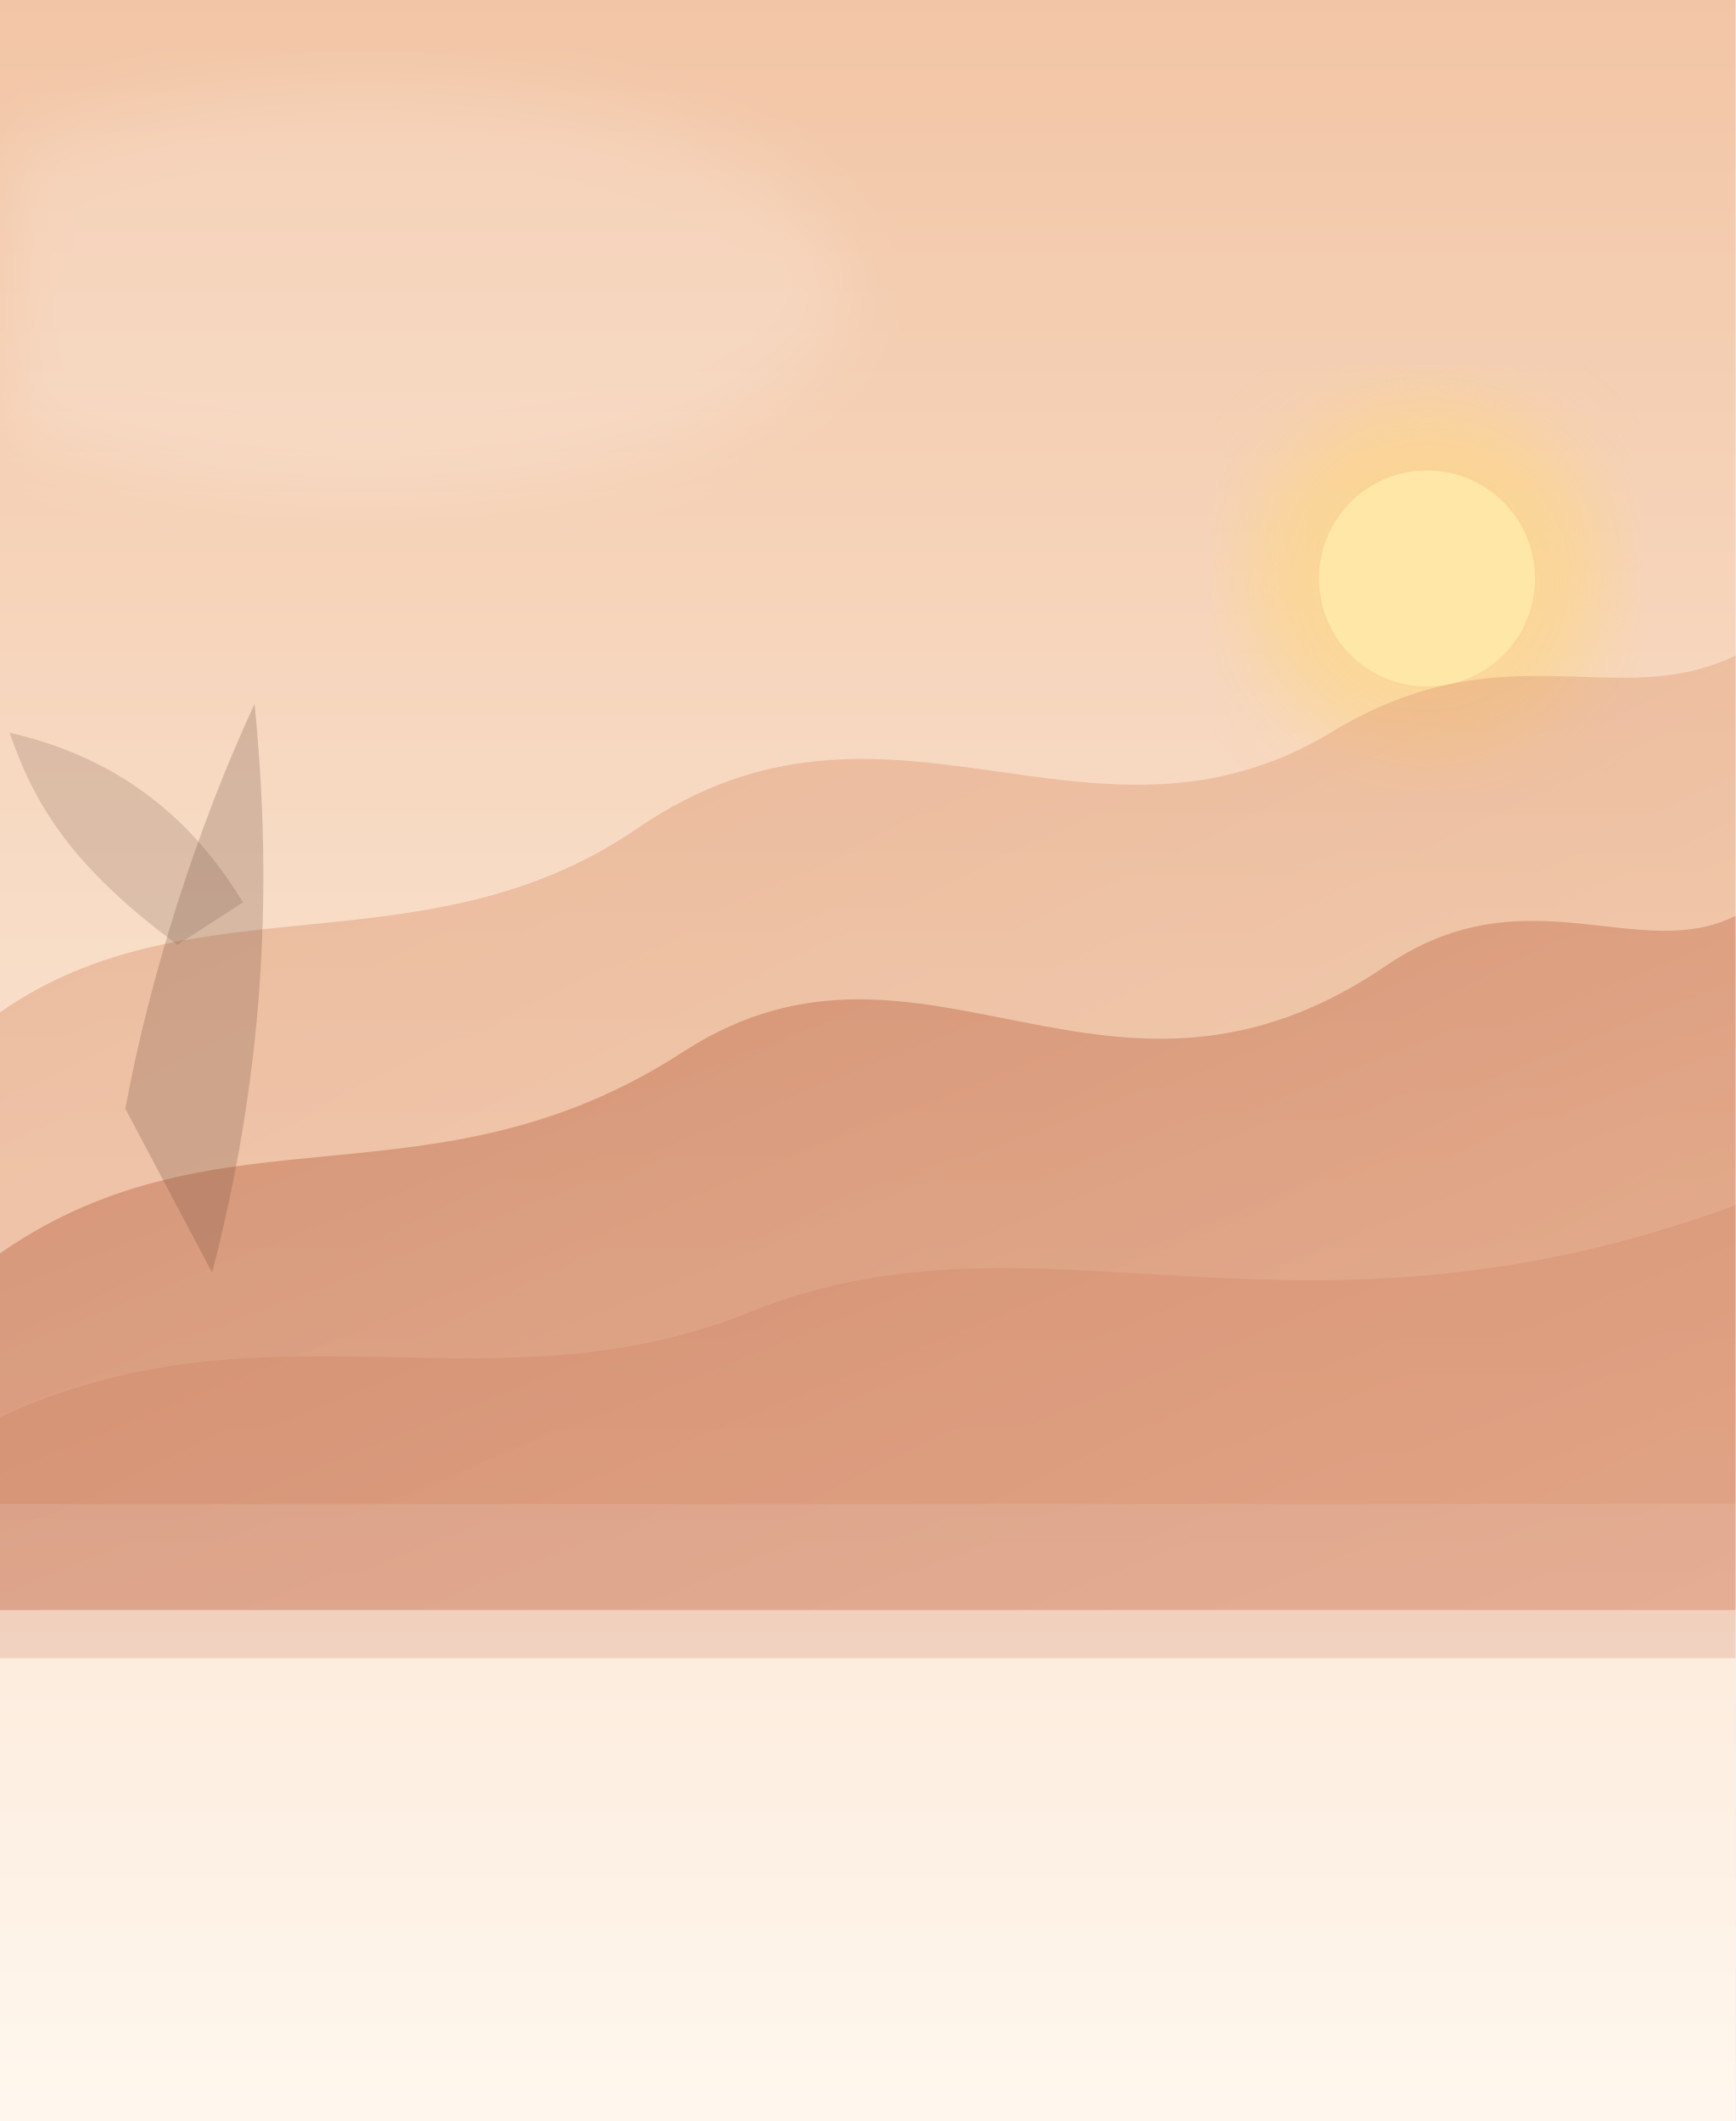
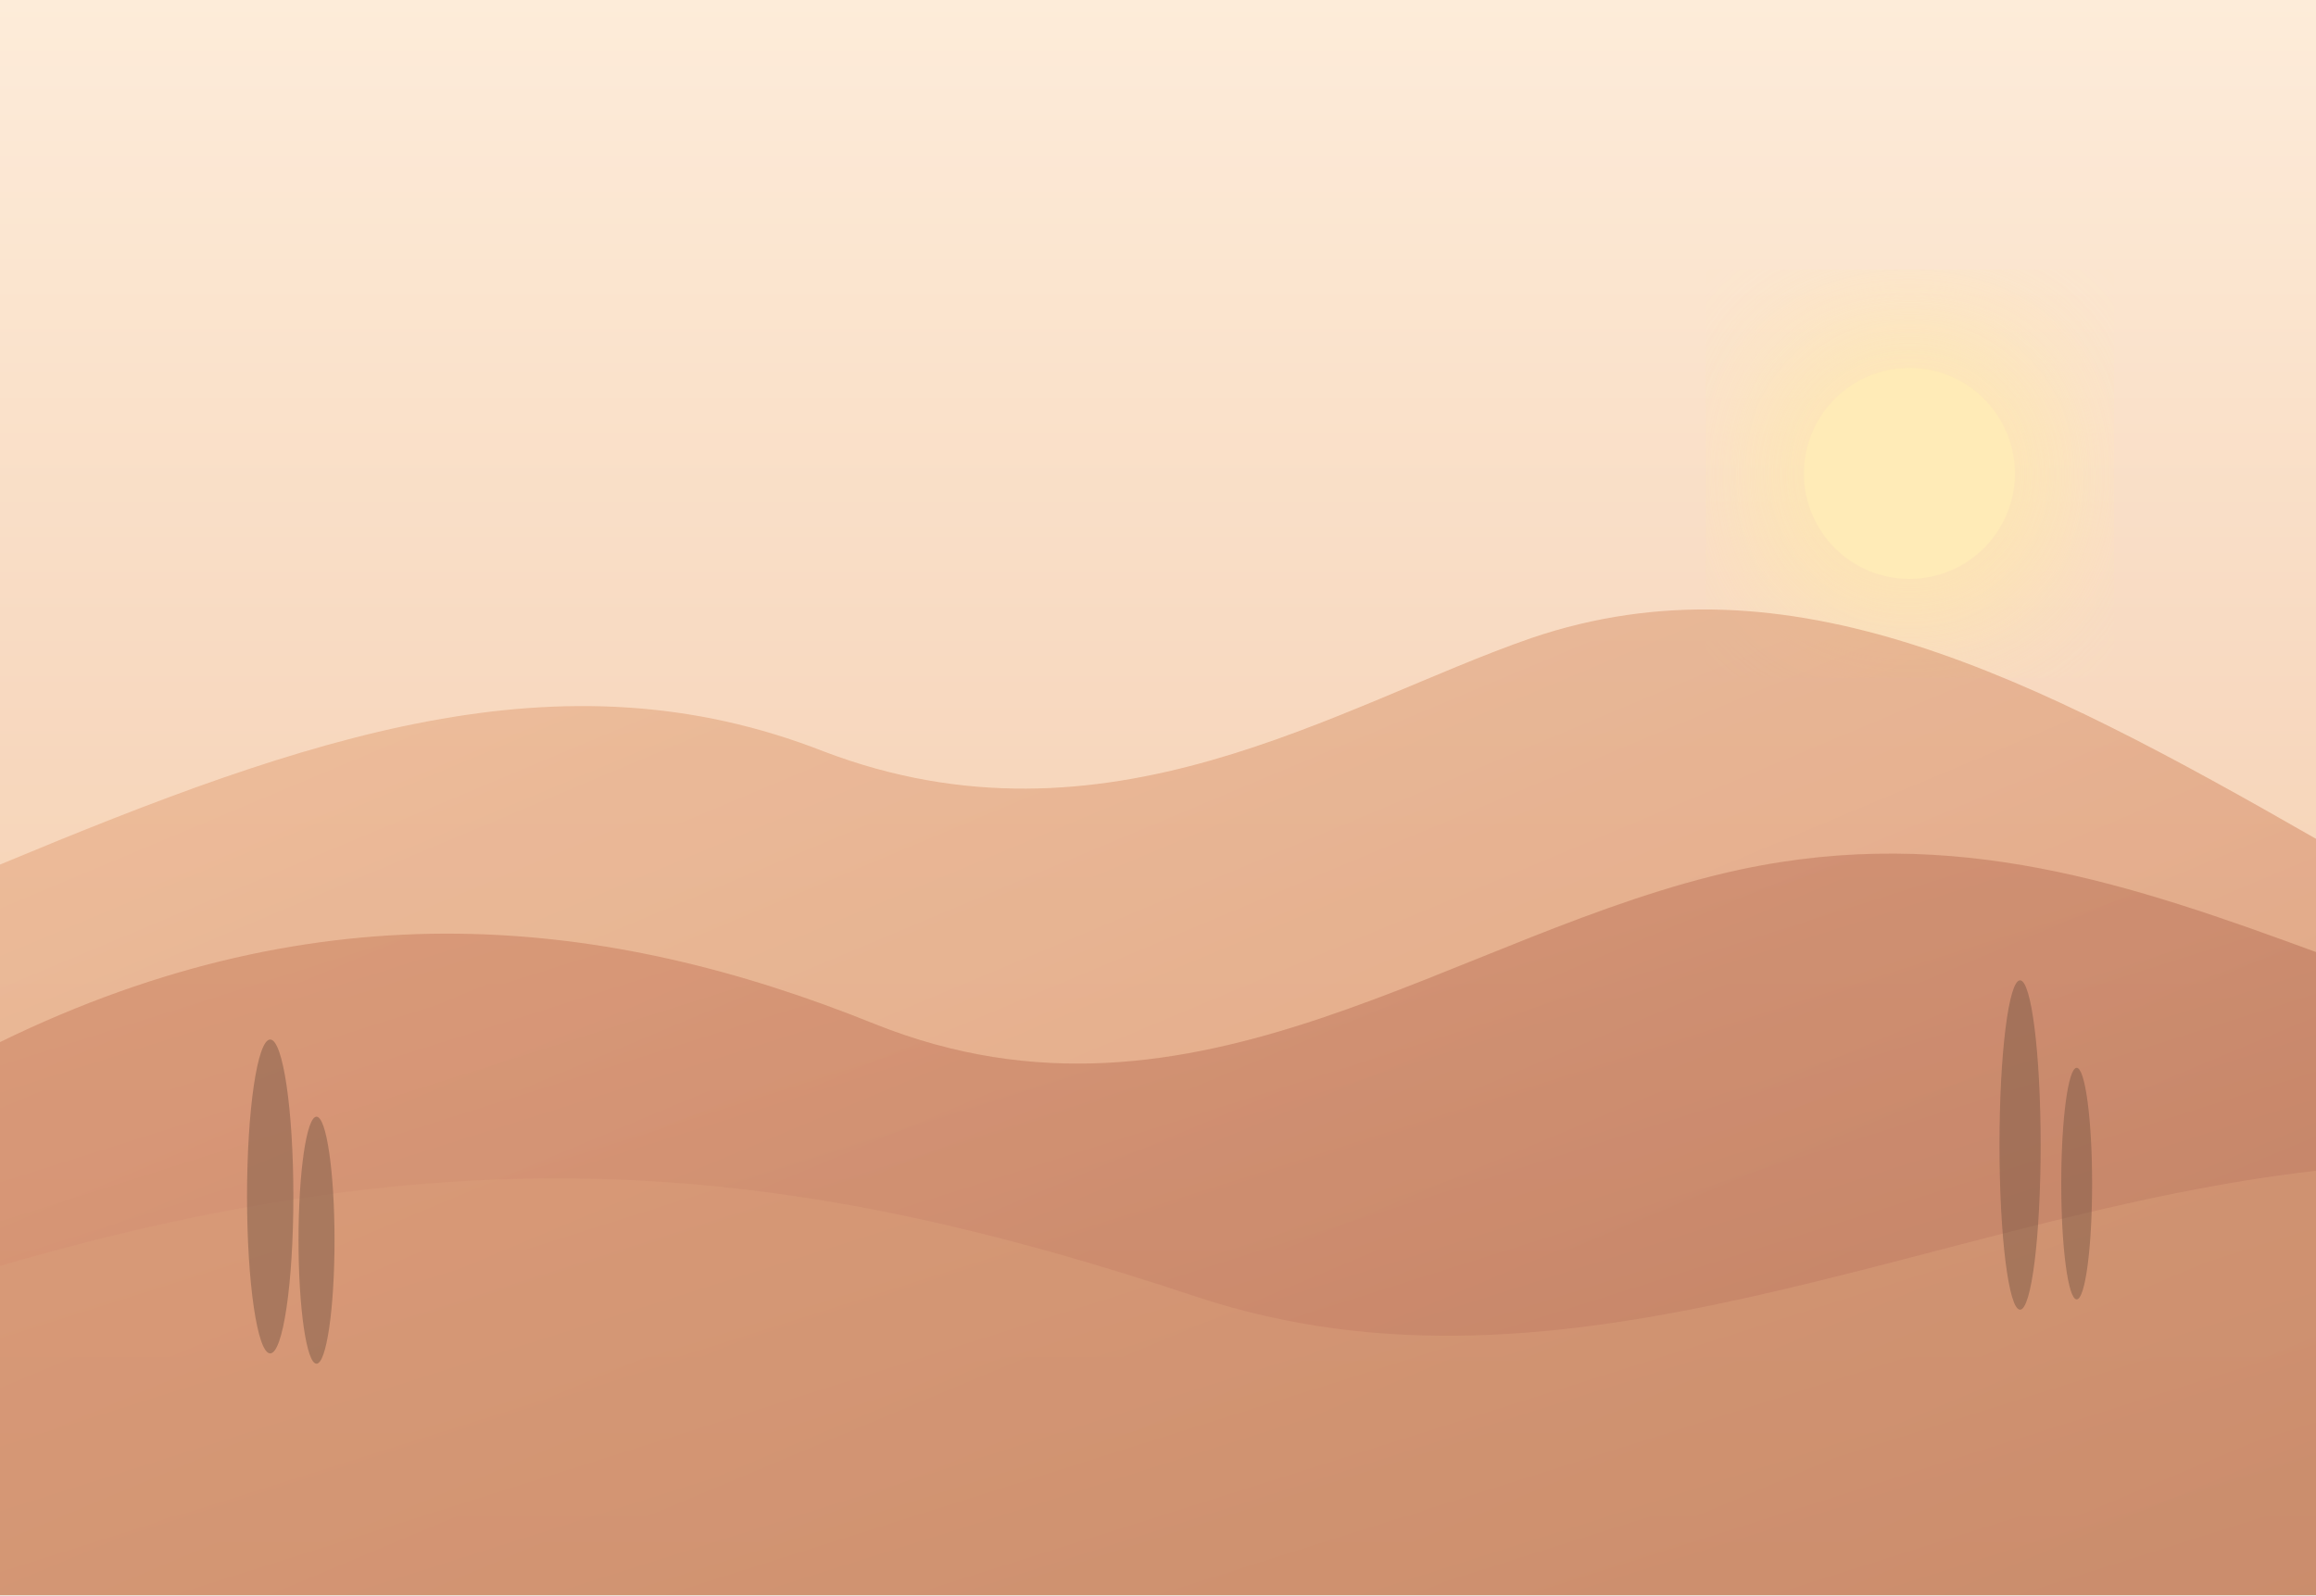
- <svg xmlns="http://www.w3.org/2000/svg" viewBox="0 0 900 1100">
+ <svg xmlns="http://www.w3.org/2000/svg" viewBox="0 0 900 620" preserveAspectRatio="xMidYMid slice">
  <defs>
    <linearGradient id="sky" x1="0" y1="0" x2="0" y2="1">
-       <stop offset="0" stop-color="#f2c5a5" />
-       <stop offset=".45" stop-color="#f8ddc7" />
-       <stop offset="1" stop-color="#fff7ee" />
+       <stop offset="0" stop-color="#fdebd7" />
+       <stop offset=".5" stop-color="#f7d4b8" />
+       <stop offset="1" stop-color="#f2c5a2" />
    </linearGradient>
    <linearGradient id="h1" x1="0" y1="0" x2="1" y2="1">
-       <stop stop-color="#d88b66" />
-       <stop offset="1" stop-color="#edb68e" />
+       <stop stop-color="#e7aa80" />
+       <stop offset="1" stop-color="#c87955" />
    </linearGradient>
    <linearGradient id="h2" x1="0" y1="0" x2="1" y2="1">
-       <stop stop-color="#b86445" />
-       <stop offset="1" stop-color="#dc9270" />
+       <stop stop-color="#cc7b58" />
+       <stop offset="1" stop-color="#9e553e" />
    </linearGradient>
    <filter id="blur">
-       <feGaussianBlur stdDeviation="18" />
+       <feGaussianBlur stdDeviation="22" />
    </filter>
  </defs>
-   <rect width="900" height="1100" fill="url(#sky)" />
-   <circle cx="740" cy="300" r="92" fill="#ffd87b" opacity=".54" filter="url(#blur)" />
-   <circle cx="740" cy="300" r="56" fill="#ffe9a8" opacity=".94" />
-   <path d="M0 525 C100 455 220 505 330 430 C460 340 565 455 690 380 C780 325 838 370 900 340 L900 780 L0 780Z" fill="url(#h1)" opacity=".43" />
-   <path d="M0 650 C115 570 225 630 355 545 C480 465 575 600 720 500 C792 452 850 500 900 475 L900 835 L0 835Z" fill="url(#h2)" opacity=".50" />
-   <path d="M0 735 C140 670 255 735 390 680 C540 620 670 710 900 625 L900 860 L0 860Z" fill="#c87450" opacity=".22" />
-   <path d="M65 575 C78 505 102 430 132 365 C142 465 136 560 110 660Z" fill="#6f4b3d" opacity=".25" />
-   <path d="M92 490 C38 450 18 418 5 380 C62 393 100 425 126 468Z" fill="#6f4b3d" opacity=".20" />
-   <ellipse cx="190" cy="150" rx="250" ry="105" fill="#ffffff" opacity=".18" filter="url(#blur)" />
+   <rect width="900" height="620" fill="url(#sky)" />
+   <circle cx="742" cy="184" r="66" fill="#ffe7a6" opacity=".65" filter="url(#blur)" />
+   <circle cx="742" cy="184" r="41" fill="#ffeab2" opacity=".92" />
+   <path d="M0 336 C120 286 218 252 320 292 C430 334 520 274 595 248 C695 214 790 263 900 326 L900 620 L0 620Z" fill="url(#h1)" opacity=".60" />
+   <path d="M0 405 C125 344 236 356 340 398 C465 448 565 362 676 338 C760 320 829 344 900 370 L900 620 L0 620Z" fill="url(#h2)" opacity=".52" />
+   <path d="M0 492 C185 438 312 453 465 504 C610 552 751 472 900 455 L900 620 L0 620Z" fill="#d99a72" opacity=".44" />
+   <g fill="#6f4a37" opacity=".47">
+     <ellipse cx="105" cy="465" rx="9" ry="61" />
+     <ellipse cx="123" cy="482" rx="7" ry="48" />
+     <ellipse cx="785" cy="445" rx="8" ry="64" />
+     <ellipse cx="807" cy="460" rx="6" ry="45" />
+   </g>
+   <path d="M0 0H900V620H0Z" fill="#fff" opacity=".06" />
</svg>
